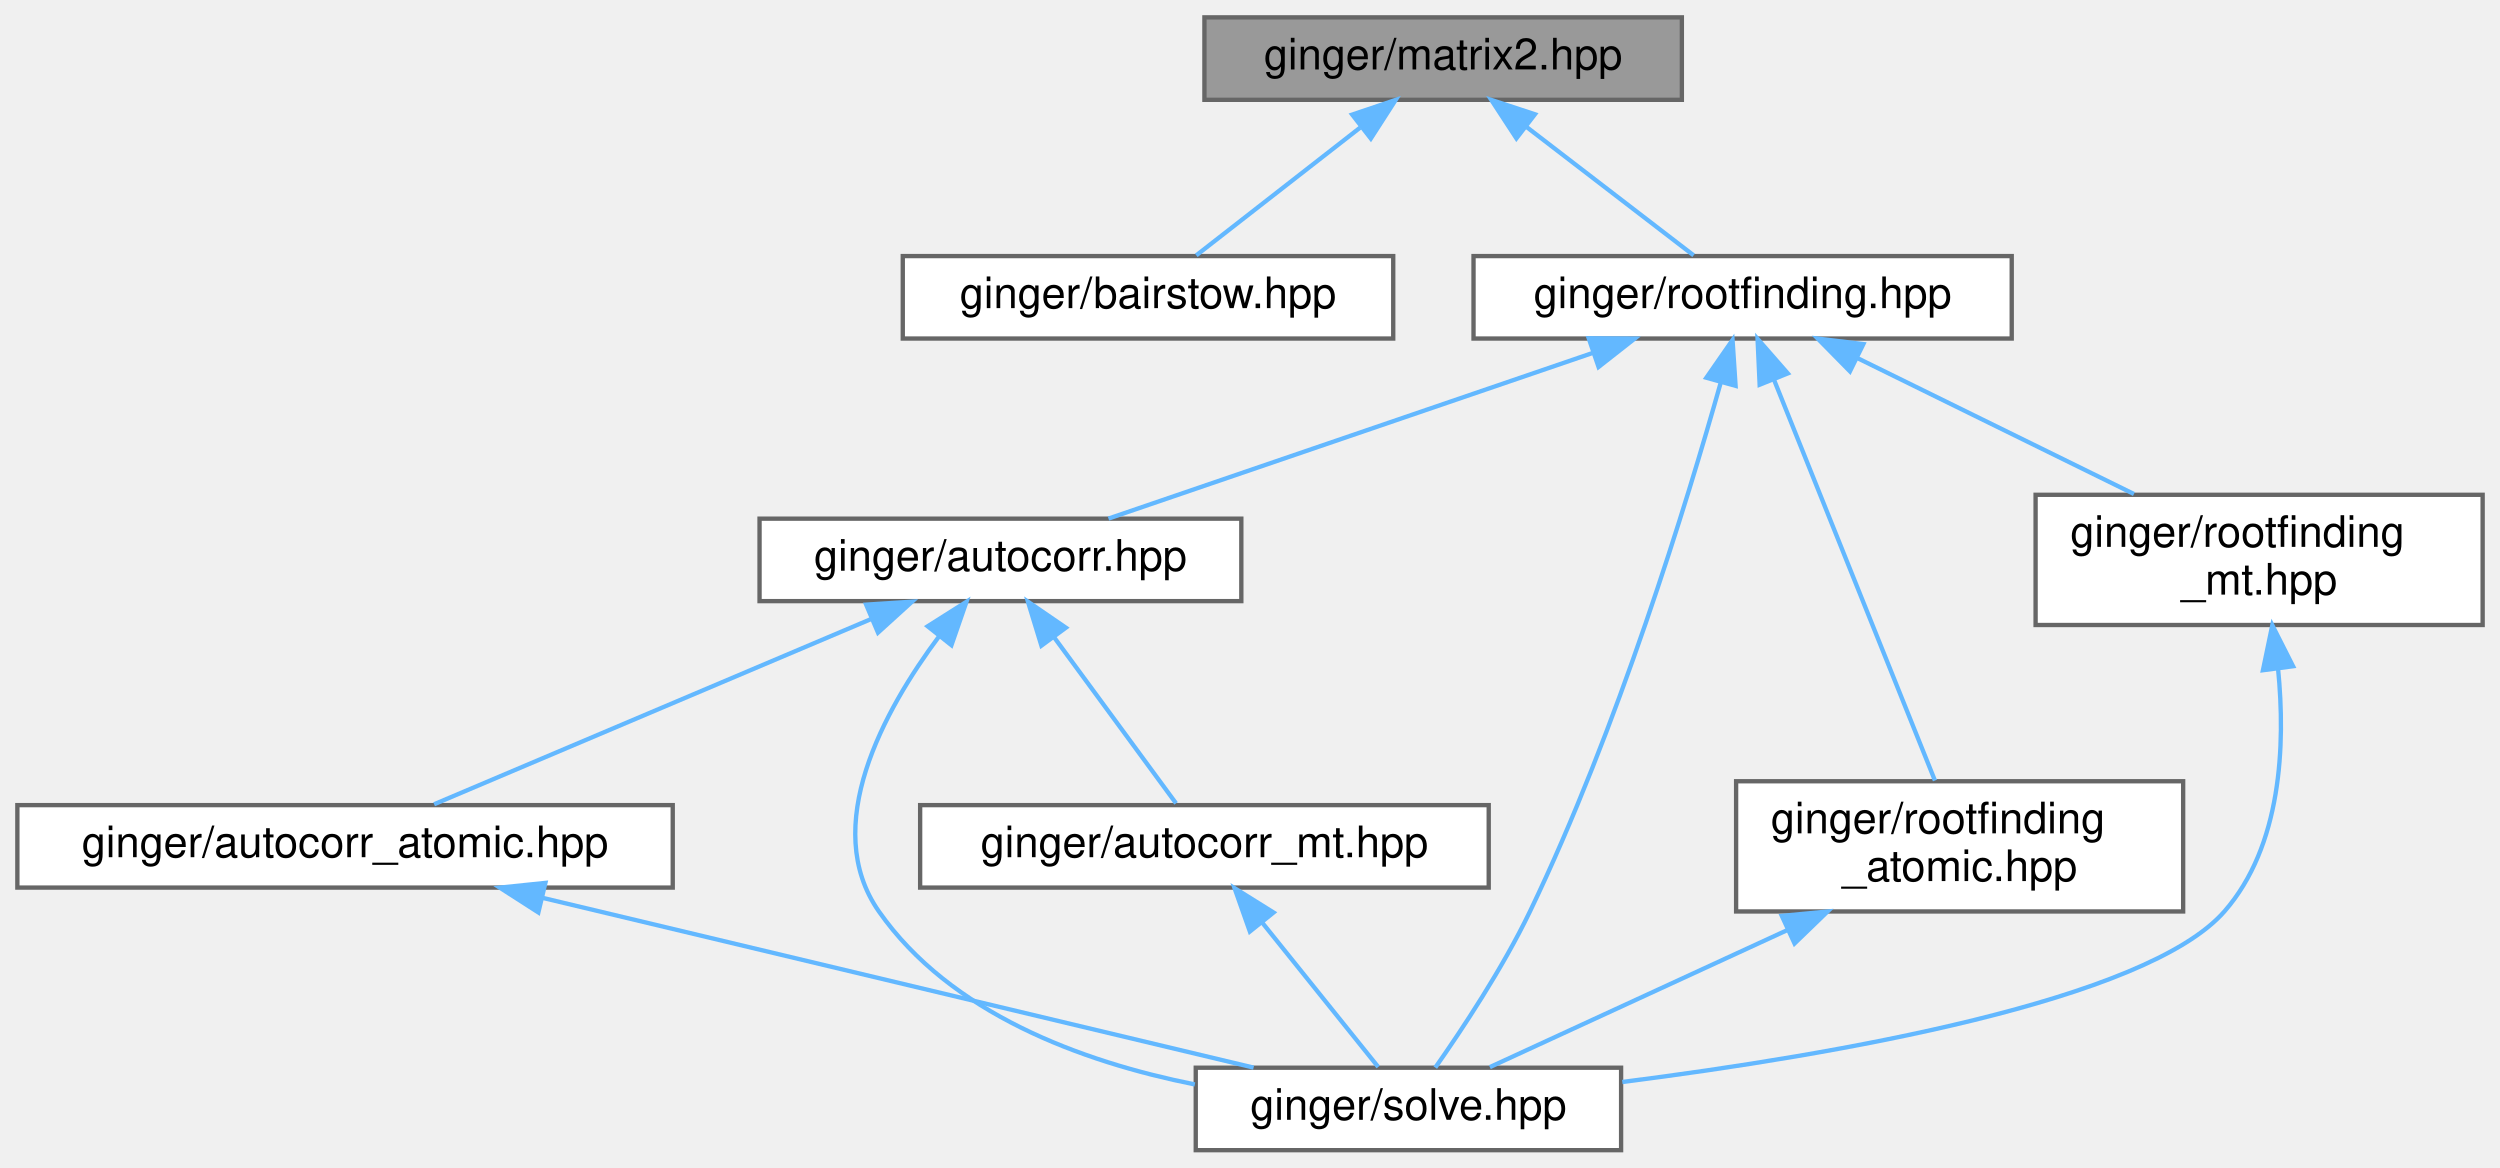
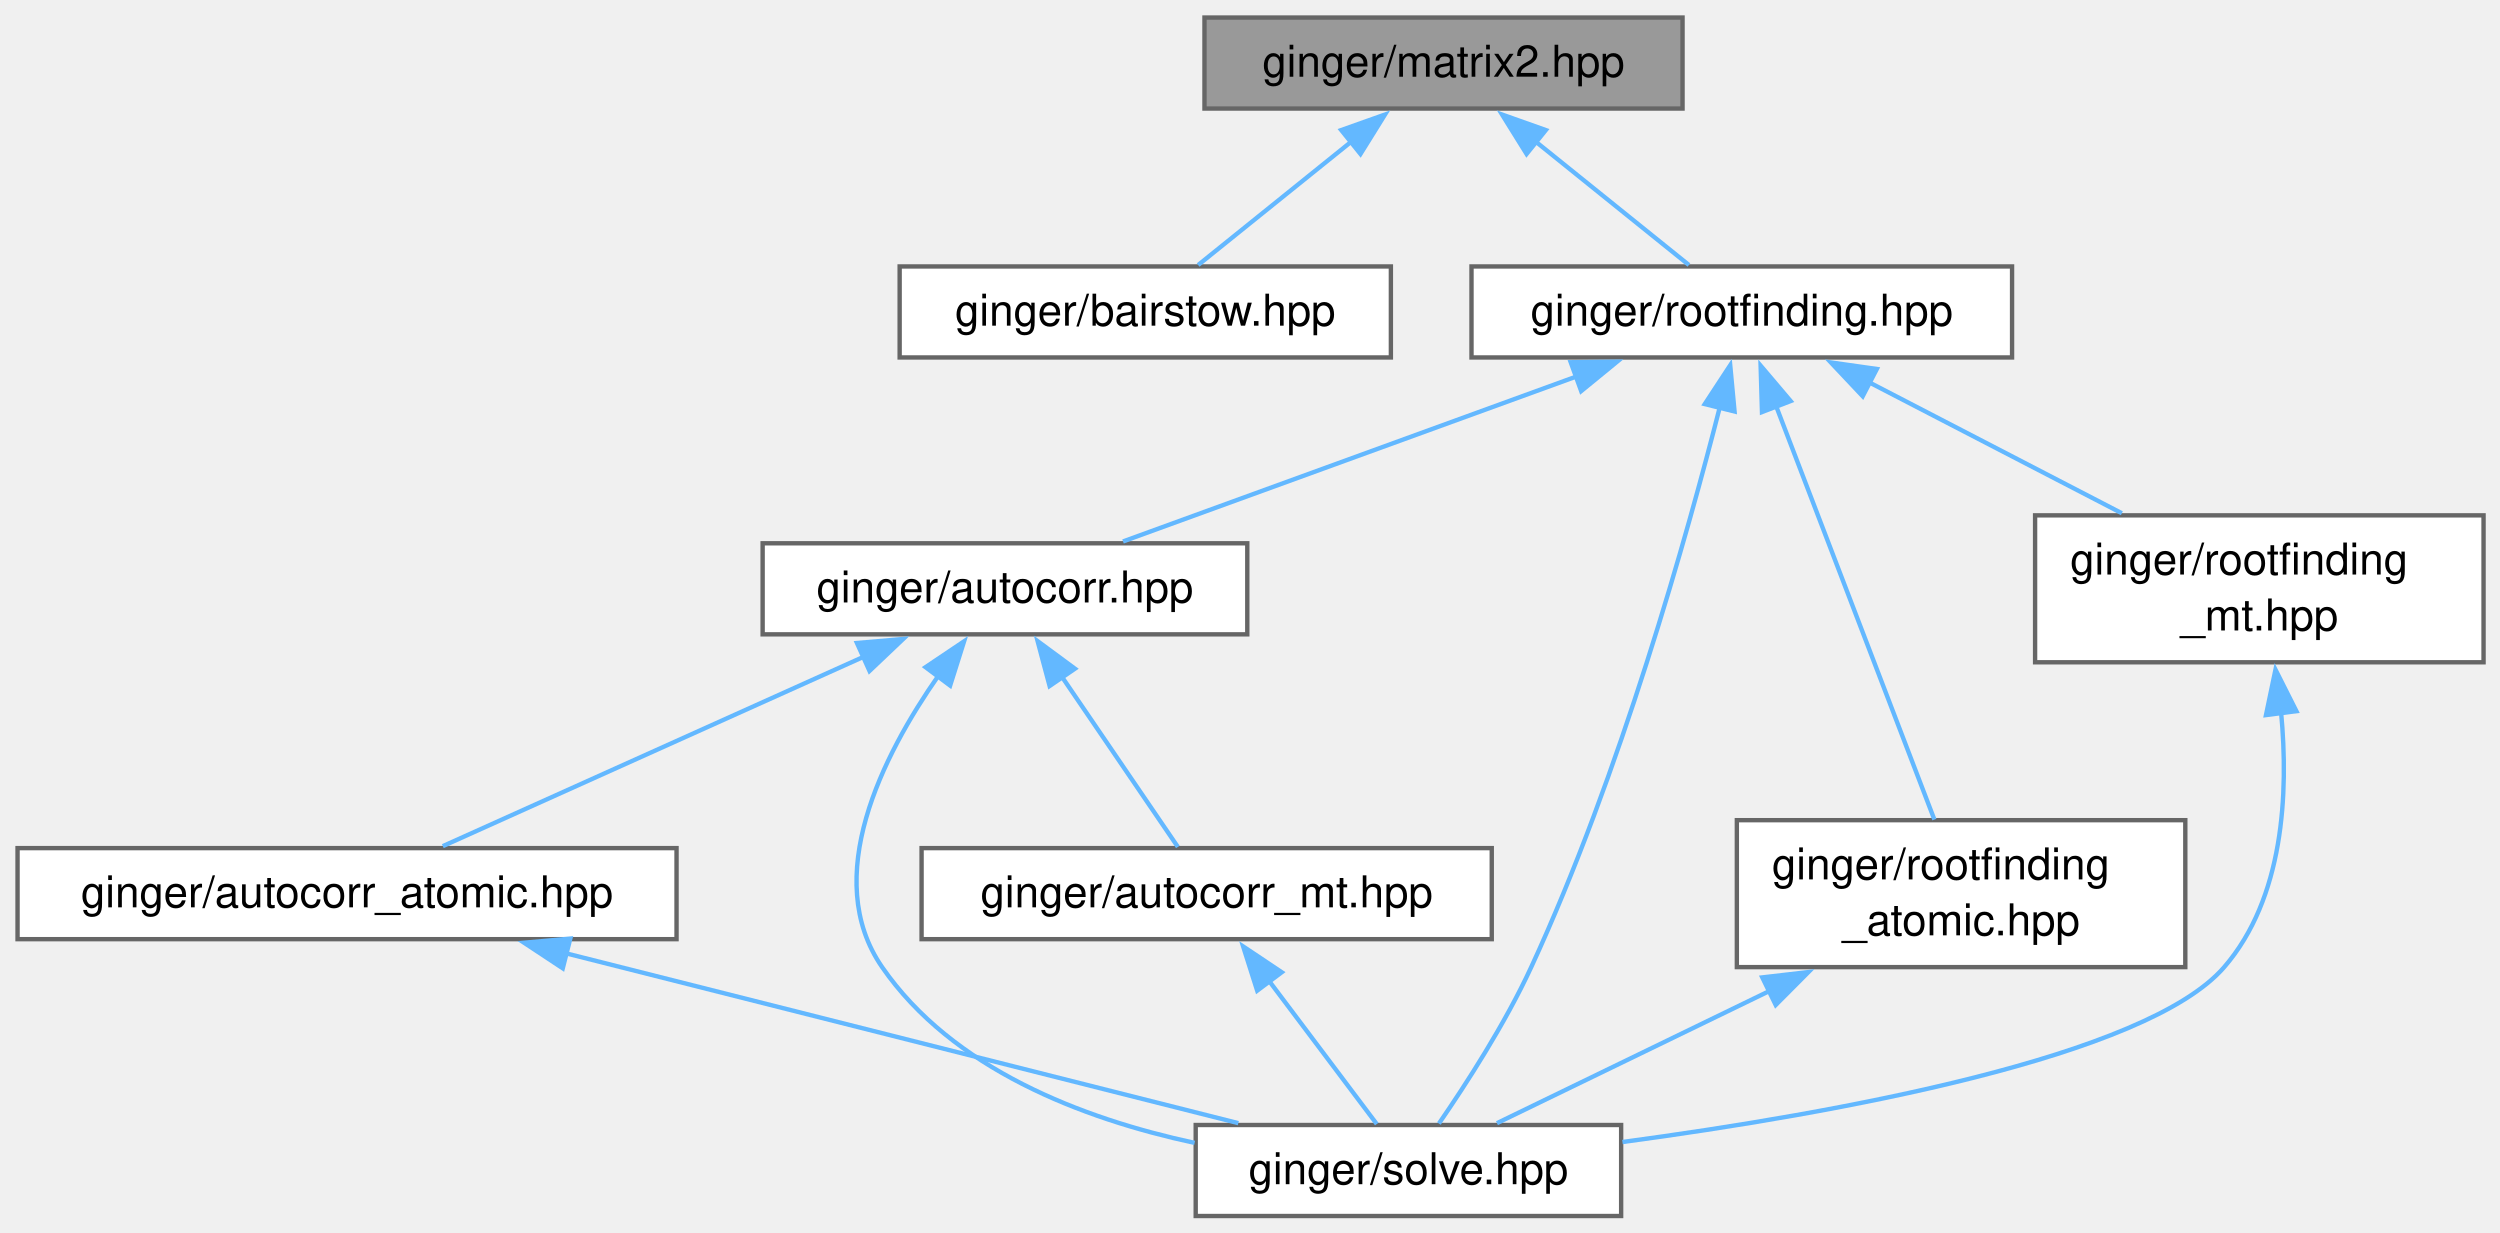
- <svg xmlns="http://www.w3.org/2000/svg" xmlns:xlink="http://www.w3.org/1999/xlink" width="576pt" height="269pt" viewBox="0.00 0.00 576.00 269.00">
-   <g id="graph0" class="graph" transform="scale(1 1) rotate(0) translate(4 265)">
+ <svg xmlns="http://www.w3.org/2000/svg" xmlns:xlink="http://www.w3.org/1999/xlink" width="570pt" height="281pt" viewBox="0.00 0.00 570.00 281.00">
+   <g id="graph0" class="graph" transform="scale(1 1) rotate(0) translate(4 277.25)">
    <g id="Node000001" class="node">
      <g id="a_Node000001">
        <a xlink:title="2x2 matrix template for polynomial root-finding">
-           <polygon fill="#999999" stroke="#666666" points="383.5,-261 273.5,-261 273.5,-242 383.5,-242 383.5,-261" />
-           <text text-anchor="middle" x="328.5" y="-249" font-family="Helvetica,sans-Serif" font-size="10.00">ginger/matrix2.hpp</text>
+           <polygon fill="#999999" stroke="#666666" points="379.62,-273.25 270.62,-273.25 270.62,-252.5 379.62,-252.5 379.62,-273.25" />
+           <text xml:space="preserve" text-anchor="middle" x="325.12" y="-259.75" font-family="Helvetica,sans-Serif" font-size="10.00">ginger/matrix2.hpp</text>
        </a>
      </g>
    </g>
    <g id="Node000002" class="node">
      <g id="a_Node000002">
        <a xlink:href="bairstow_8hpp.html" target="_top" xlink:title="Bairstow's root-finding method with reference-based vectors.">
-           <polygon fill="white" stroke="#666666" points="317,-206 204,-206 204,-187 317,-187 317,-206" />
-           <text text-anchor="middle" x="260.5" y="-194" font-family="Helvetica,sans-Serif" font-size="10.00">ginger/bairstow.hpp</text>
+           <polygon fill="white" stroke="#666666" points="313.12,-216.5 201.12,-216.5 201.12,-195.75 313.12,-195.75 313.12,-216.5" />
+           <text xml:space="preserve" text-anchor="middle" x="257.12" y="-203" font-family="Helvetica,sans-Serif" font-size="10.00">ginger/bairstow.hpp</text>
        </a>
      </g>
    </g>
    <g id="edge1_Node000001_Node000002" class="edge">
      <g id="a_edge1_Node000001_Node000002">
        <a xlink:title=" ">
-           <path fill="none" stroke="#63b8ff" d="M309.38,-235.6C297.2,-226.11 281.84,-214.13 271.62,-206.17" />
-           <polygon fill="#63b8ff" stroke="#63b8ff" points="307.54,-238.6 317.57,-241.98 311.84,-233.08 307.54,-238.6" />
+           <path fill="none" stroke="#63b8ff" d="M304.02,-244.89C292.57,-235.66 278.82,-224.59 269.18,-216.83" />
+           <polygon fill="#63b8ff" stroke="#63b8ff" points="301.8,-247.59 311.79,-251.14 306.19,-242.14 301.8,-247.59" />
        </a>
      </g>
    </g>
    <g id="Node000003" class="node">
      <g id="a_Node000003">
        <a xlink:href="rootfinding_8hpp.html" target="_top" xlink:title="Parallel Bairstow root-finding methods for real polynomials.">
-           <polygon fill="white" stroke="#666666" points="459.5,-206 335.5,-206 335.5,-187 459.5,-187 459.5,-206" />
-           <text text-anchor="middle" x="397.5" y="-194" font-family="Helvetica,sans-Serif" font-size="10.00">ginger/rootfinding.hpp</text>
+           <polygon fill="white" stroke="#666666" points="454.75,-216.5 331.5,-216.5 331.5,-195.75 454.75,-195.75 454.75,-216.5" />
+           <text xml:space="preserve" text-anchor="middle" x="393.12" y="-203" font-family="Helvetica,sans-Serif" font-size="10.00">ginger/rootfinding.hpp</text>
        </a>
      </g>
    </g>
    <g id="edge2_Node000001_Node000003" class="edge">
      <g id="a_edge2_Node000001_Node000003">
        <a xlink:title=" ">
-           <path fill="none" stroke="#63b8ff" d="M347.54,-235.88C359.96,-226.34 375.74,-214.21 386.21,-206.17" />
-           <polygon fill="#63b8ff" stroke="#63b8ff" points="345.38,-233.12 339.59,-241.98 349.65,-238.67 345.38,-233.12" />
+           <path fill="none" stroke="#63b8ff" d="M346.23,-244.89C357.68,-235.66 371.43,-224.59 381.07,-216.83" />
+           <polygon fill="#63b8ff" stroke="#63b8ff" points="344.06,-242.14 338.46,-251.14 348.45,-247.59 344.06,-242.14" />
        </a>
      </g>
    </g>
    <g id="Node000004" class="node">
      <g id="a_Node000004">
-         <a xlink:href="autocorr_8hpp.html" target="_top" xlink:title="Auto-correlation polynomial root-finding (palindromic polynomials)">
-           <polygon fill="white" stroke="#666666" points="282,-145.5 171,-145.5 171,-126.5 282,-126.5 282,-145.5" />
-           <text text-anchor="middle" x="226.5" y="-133.5" font-family="Helvetica,sans-Serif" font-size="10.00">ginger/autocorr.hpp</text>
+         <a xlink:href="autocorr_8hpp.html" target="_top" xlink:title="Auto-correlation polynomial root-finding (palindromic polynomials).">
+           <polygon fill="white" stroke="#666666" points="280.38,-153.38 169.88,-153.38 169.88,-132.62 280.38,-132.62 280.38,-153.38" />
+           <text xml:space="preserve" text-anchor="middle" x="225.12" y="-139.88" font-family="Helvetica,sans-Serif" font-size="10.00">ginger/autocorr.hpp</text>
        </a>
      </g>
    </g>
    <g id="edge3_Node000003_Node000004" class="edge">
      <g id="a_edge3_Node000003_Node000004">
        <a xlink:title=" ">
-           <path fill="none" stroke="#63b8ff" d="M362.92,-183.67C329.85,-172.36 280.79,-155.57 251.39,-145.52" />
-           <polygon fill="#63b8ff" stroke="#63b8ff" points="362.04,-187.07 372.64,-186.99 364.31,-180.45 362.04,-187.07" />
+           <path fill="none" stroke="#63b8ff" d="M355.59,-191.47C324.16,-180.03 280.07,-163.99 252.05,-153.8" />
+           <polygon fill="#63b8ff" stroke="#63b8ff" points="354.12,-194.66 364.71,-194.79 356.51,-188.08 354.12,-194.66" />
        </a>
      </g>
    </g>
    <g id="Node000006" class="node">
      <g id="a_Node000006">
        <a xlink:href="solve_8hpp.html" target="_top" xlink:title="Facade entry points that auto-select the execution policy.">
-           <polygon fill="white" stroke="#666666" points="369.5,-19 271.5,-19 271.5,0 369.5,0 369.5,-19" />
-           <text text-anchor="middle" x="320.5" y="-7" font-family="Helvetica,sans-Serif" font-size="10.00">ginger/solve.hpp</text>
+           <polygon fill="white" stroke="#666666" points="365.62,-20.75 268.62,-20.75 268.62,0 365.62,0 365.62,-20.75" />
+           <text xml:space="preserve" text-anchor="middle" x="317.12" y="-7.25" font-family="Helvetica,sans-Serif" font-size="10.00">ginger/solve.hpp</text>
        </a>
      </g>
    </g>
    <g id="edge13_Node000003_Node000006" class="edge">
      <g id="a_edge13_Node000003_Node000006">
        <a xlink:title=" ">
-           <path fill="none" stroke="#63b8ff" d="M392.46,-176.86C384.73,-149.44 368.69,-96.94 348.5,-55 342.17,-41.84 332.81,-27.75 326.69,-19.03" />
-           <polygon fill="#63b8ff" stroke="#63b8ff" points="389.14,-177.97 395.18,-186.67 395.88,-176.1 389.14,-177.97" />
+           <path fill="none" stroke="#63b8ff" d="M388.17,-184.63C380.74,-155.45 365.4,-100.62 345.12,-56.75 339.15,-43.81 330.23,-30.02 324.07,-21.08" />
+           <polygon fill="#63b8ff" stroke="#63b8ff" points="384.68,-185.12 390.49,-193.98 391.48,-183.43 384.68,-185.12" />
        </a>
      </g>
    </g>
    <g id="Node000008" class="node">
      <g id="a_Node000008">
-         <a xlink:href="rootfinding__atomic_8hpp.html" target="_top" xlink:title="Parallel Bairstow root-finding methods for real polynomials (atomic)">
-           <polygon fill="white" stroke="#666666" points="499,-85 396,-85 396,-55 499,-55 499,-85" />
-           <text text-anchor="start" x="404" y="-73" font-family="Helvetica,sans-Serif" font-size="10.00">ginger/rootfinding</text>
-           <text text-anchor="middle" x="447.5" y="-62" font-family="Helvetica,sans-Serif" font-size="10.00">_atomic.hpp</text>
+         <a xlink:href="rootfinding__atomic_8hpp.html" target="_top" xlink:title="Parallel Bairstow root-finding methods for real polynomials (atomic).">
+           <polygon fill="white" stroke="#666666" points="494.25,-90.25 392,-90.25 392,-56.75 494.25,-56.75 494.25,-90.25" />
+           <text xml:space="preserve" text-anchor="start" x="400" y="-76.75" font-family="Helvetica,sans-Serif" font-size="10.00">ginger/rootfinding</text>
+           <text xml:space="preserve" text-anchor="middle" x="443.12" y="-64" font-family="Helvetica,sans-Serif" font-size="10.00">_atomic.hpp</text>
        </a>
      </g>
    </g>
    <g id="edge9_Node000003_Node000008" class="edge">
      <g id="a_edge9_Node000003_Node000008">
        <a xlink:title=" ">
-           <path fill="none" stroke="#63b8ff" d="M404.7,-177.58C414.72,-152.63 432.67,-107.92 441.81,-85.16" />
-           <polygon fill="#63b8ff" stroke="#63b8ff" points="401.42,-176.36 400.94,-186.94 407.91,-178.97 401.42,-176.36" />
+           <path fill="none" stroke="#63b8ff" d="M400.91,-184.78C410.89,-158.72 427.97,-114.09 437.04,-90.38" />
+           <polygon fill="#63b8ff" stroke="#63b8ff" points="397.73,-183.3 397.42,-193.89 404.27,-185.81 397.73,-183.3" />
        </a>
      </g>
    </g>
    <g id="Node000009" class="node">
      <g id="a_Node000009">
-         <a xlink:href="rootfinding__mt_8hpp.html" target="_top" xlink:title="Parallel Bairstow root-finding methods for real polynomials (MT)">
-           <polygon fill="white" stroke="#666666" points="568,-151 465,-151 465,-121 568,-121 568,-151" />
-           <text text-anchor="start" x="473" y="-139" font-family="Helvetica,sans-Serif" font-size="10.00">ginger/rootfinding</text>
-           <text text-anchor="middle" x="516.5" y="-128" font-family="Helvetica,sans-Serif" font-size="10.00">_mt.hpp</text>
+         <a xlink:href="rootfinding__mt_8hpp.html" target="_top" xlink:title="Parallel Bairstow root-finding methods for real polynomials (MT).">
+           <polygon fill="white" stroke="#666666" points="562.25,-159.75 460,-159.75 460,-126.25 562.25,-126.25 562.25,-159.75" />
+           <text xml:space="preserve" text-anchor="start" x="468" y="-146.25" font-family="Helvetica,sans-Serif" font-size="10.00">ginger/rootfinding</text>
+           <text xml:space="preserve" text-anchor="middle" x="511.12" y="-133.5" font-family="Helvetica,sans-Serif" font-size="10.00">_mt.hpp</text>
        </a>
      </g>
    </g>
    <g id="edge11_Node000003_Node000009" class="edge">
      <g id="a_edge11_Node000003_Node000009">
        <a xlink:title=" ">
-           <path fill="none" stroke="#63b8ff" d="M424.02,-182.46C442.91,-173.18 468.27,-160.71 487.66,-151.18" />
-           <polygon fill="#63b8ff" stroke="#63b8ff" points="422.23,-179.44 414.8,-186.99 425.32,-185.72 422.23,-179.44" />
+           <path fill="none" stroke="#63b8ff" d="M422.26,-190.03C439.73,-180.98 461.94,-169.48 479.78,-160.23" />
+           <polygon fill="#63b8ff" stroke="#63b8ff" points="420.7,-186.9 413.43,-194.61 423.92,-193.12 420.7,-186.9" />
        </a>
      </g>
    </g>
    <g id="Node000005" class="node">
      <g id="a_Node000005">
-         <a xlink:href="autocorr__atomic_8hpp.html" target="_top" xlink:title="Auto-correlation polynomial root-finding (palindromic polynomials) (atomic)">
-           <polygon fill="white" stroke="#666666" points="151,-79.5 0,-79.5 0,-60.5 151,-60.5 151,-79.5" />
-           <text text-anchor="middle" x="75.5" y="-67.5" font-family="Helvetica,sans-Serif" font-size="10.00">ginger/autocorr_atomic.hpp</text>
+         <a xlink:href="autocorr__atomic_8hpp.html" target="_top" xlink:title="Auto-correlation polynomial root-finding (palindromic polynomials) (atomic).">
+           <polygon fill="white" stroke="#666666" points="150.25,-83.88 0,-83.88 0,-63.12 150.25,-63.12 150.25,-83.88" />
+           <text xml:space="preserve" text-anchor="middle" x="75.12" y="-70.38" font-family="Helvetica,sans-Serif" font-size="10.00">ginger/autocorr_atomic.hpp</text>
        </a>
      </g>
    </g>
    <g id="edge4_Node000004_Node000005" class="edge">
      <g id="a_edge4_Node000004_Node000005">
        <a xlink:title=" ">
-           <path fill="none" stroke="#63b8ff" d="M196.67,-122.36C166.92,-109.75 121.99,-90.71 96.02,-79.7" />
-           <polygon fill="#63b8ff" stroke="#63b8ff" points="195.56,-125.69 206.14,-126.37 198.29,-119.24 195.56,-125.69" />
+           <path fill="none" stroke="#63b8ff" d="M192.9,-127.5C163.94,-114.47 122.19,-95.68 96.96,-84.33" />
+           <polygon fill="#63b8ff" stroke="#63b8ff" points="191.38,-130.65 201.93,-131.56 194.25,-124.27 191.38,-130.65" />
        </a>
      </g>
    </g>
    <g id="edge8_Node000004_Node000006" class="edge">
      <g id="a_edge8_Node000004_Node000006">
        <a xlink:title=" ">
-           <path fill="none" stroke="#63b8ff" d="M212.37,-118.4C199.64,-101.31 184.85,-74.51 198.5,-55 214.92,-31.54 245.07,-20.4 271.29,-15.14" />
-           <polygon fill="#63b8ff" stroke="#63b8ff" points="209.73,-120.7 218.68,-126.36 215.21,-116.35 209.73,-120.7" />
+           <path fill="none" stroke="#63b8ff" d="M209.96,-123.2C197.19,-104.95 183.08,-77.08 197.12,-56.75 213.14,-33.57 242.63,-22.22 268.37,-16.67" />
+           <polygon fill="#63b8ff" stroke="#63b8ff" points="207.02,-125.13 215.82,-131.04 212.63,-120.93 207.02,-125.13" />
        </a>
      </g>
    </g>
    <g id="Node000007" class="node">
      <g id="a_Node000007">
-         <a xlink:href="autocorr__mt_8hpp.html" target="_top" xlink:title="Auto-correlation polynomial root-finding (palindromic polynomials) (MT)">
-           <polygon fill="white" stroke="#666666" points="339,-79.5 208,-79.5 208,-60.5 339,-60.5 339,-79.5" />
-           <text text-anchor="middle" x="273.5" y="-67.5" font-family="Helvetica,sans-Serif" font-size="10.00">ginger/autocorr_mt.hpp</text>
+         <a xlink:href="autocorr__mt_8hpp.html" target="_top" xlink:title="Auto-correlation polynomial root-finding (palindromic polynomials) (MT).">
+           <polygon fill="white" stroke="#666666" points="336.12,-83.88 206.12,-83.88 206.12,-63.12 336.12,-63.12 336.12,-83.88" />
+           <text xml:space="preserve" text-anchor="middle" x="271.12" y="-70.38" font-family="Helvetica,sans-Serif" font-size="10.00">ginger/autocorr_mt.hpp</text>
        </a>
      </g>
    </g>
    <g id="edge6_Node000004_Node000007" class="edge">
      <g id="a_edge6_Node000004_Node000007">
        <a xlink:title=" ">
-           <path fill="none" stroke="#63b8ff" d="M238.79,-118.27C247.8,-105.99 259.7,-89.8 266.96,-79.91" />
-           <polygon fill="#63b8ff" stroke="#63b8ff" points="235.94,-116.24 232.84,-126.37 241.58,-120.38 235.94,-116.24" />
+           <path fill="none" stroke="#63b8ff" d="M238.01,-123.1C246.64,-110.43 257.65,-94.27 264.55,-84.15" />
+           <polygon fill="#63b8ff" stroke="#63b8ff" points="235.31,-120.84 232.57,-131.08 241.09,-124.79 235.31,-120.84" />
        </a>
      </g>
    </g>
    <g id="edge5_Node000005_Node000006" class="edge">
      <g id="a_edge5_Node000005_Node000006">
        <a xlink:title=" ">
-           <path fill="none" stroke="#63b8ff" d="M121.11,-58.11C168.46,-46.8 241.54,-29.35 284.83,-19.02" />
-           <polygon fill="#63b8ff" stroke="#63b8ff" points="120.04,-54.77 111.13,-60.49 121.66,-61.58 120.04,-54.77" />
+           <path fill="none" stroke="#63b8ff" d="M125.09,-59.88C170.56,-48.39 236.75,-31.68 278.34,-21.17" />
+           <polygon fill="#63b8ff" stroke="#63b8ff" points="124.31,-56.47 115.47,-62.31 126.03,-63.25 124.31,-56.47" />
        </a>
      </g>
    </g>
    <g id="edge7_Node000007_Node000006" class="edge">
      <g id="a_edge7_Node000007_Node000006">
        <a xlink:title=" ">
-           <path fill="none" stroke="#63b8ff" d="M286.8,-52.45C295.5,-41.62 306.51,-27.91 313.54,-19.17" />
-           <polygon fill="#63b8ff" stroke="#63b8ff" points="283.97,-50.38 280.44,-60.37 289.43,-54.76 283.97,-50.38" />
+           <path fill="none" stroke="#63b8ff" d="M285.36,-53.59C293.49,-42.78 303.35,-29.68 309.9,-20.97" />
+           <polygon fill="#63b8ff" stroke="#63b8ff" points="282.64,-51.38 279.43,-61.47 288.24,-55.58 282.64,-51.38" />
        </a>
      </g>
    </g>
    <g id="edge10_Node000008_Node000006" class="edge">
      <g id="a_edge10_Node000008_Node000006">
        <a xlink:title=" ">
-           <path fill="none" stroke="#63b8ff" d="M407.93,-50.77C385.03,-40.22 357.26,-27.43 339.26,-19.14" />
-           <polygon fill="#63b8ff" stroke="#63b8ff" points="406.53,-53.98 417.08,-54.99 409.46,-47.62 406.53,-53.98" />
+           <path fill="none" stroke="#63b8ff" d="M399.61,-51.39C378.46,-41.13 354.05,-29.29 337.31,-21.17" />
+           <polygon fill="#63b8ff" stroke="#63b8ff" points="397.8,-54.4 408.33,-55.62 400.86,-48.11 397.8,-54.4" />
        </a>
      </g>
    </g>
    <g id="edge12_Node000009_Node000006" class="edge">
      <g id="a_edge12_Node000009_Node000006">
        <a xlink:title=" ">
-           <path fill="none" stroke="#63b8ff" d="M520.87,-110.88C522.61,-93.31 521.67,-70.05 508.5,-55 490.5,-34.43 419.2,-22.01 369.78,-15.71" />
-           <polygon fill="#63b8ff" stroke="#63b8ff" points="517.38,-110.58 519.54,-120.95 524.32,-111.5 517.38,-110.58" />
+           <path fill="none" stroke="#63b8ff" d="M516.09,-114.83C517.84,-96.33 516.68,-72.44 503.12,-56.75 485.41,-36.25 414.85,-23.46 365.92,-16.87" />
+           <polygon fill="#63b8ff" stroke="#63b8ff" points="512.64,-114.21 514.81,-124.58 519.58,-115.11 512.64,-114.21" />
        </a>
      </g>
    </g>
  </g>
</svg>
